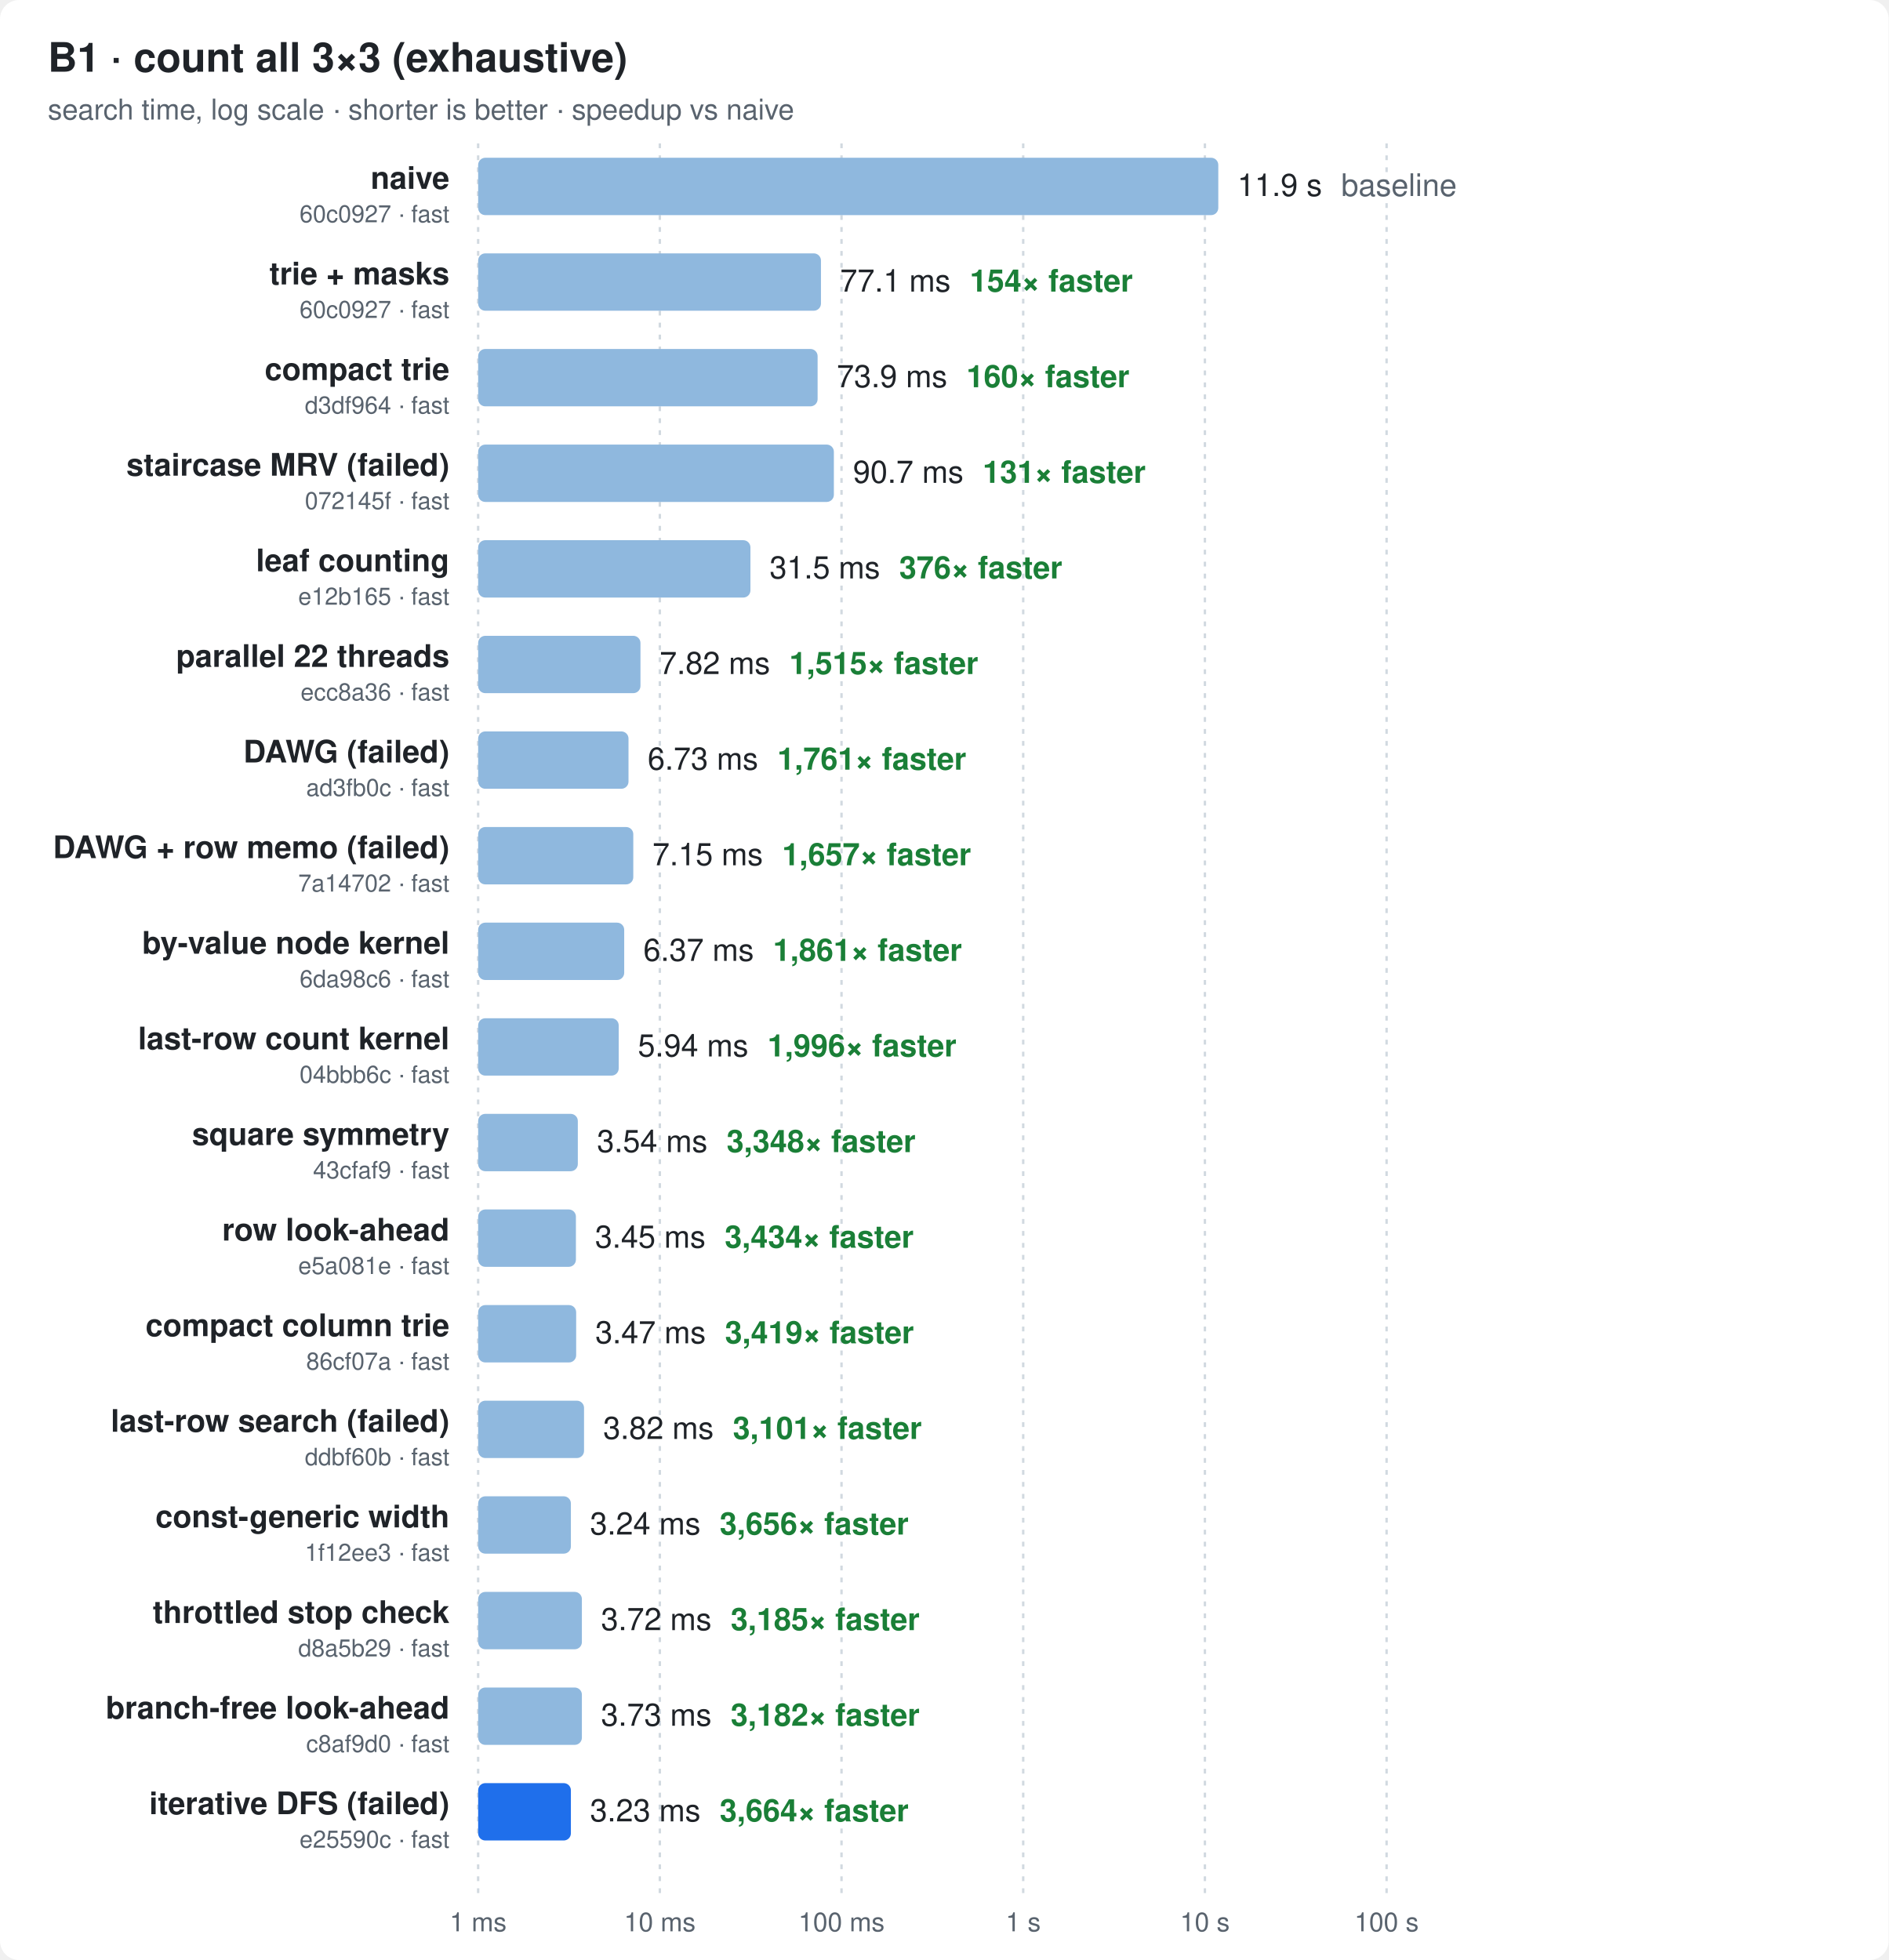
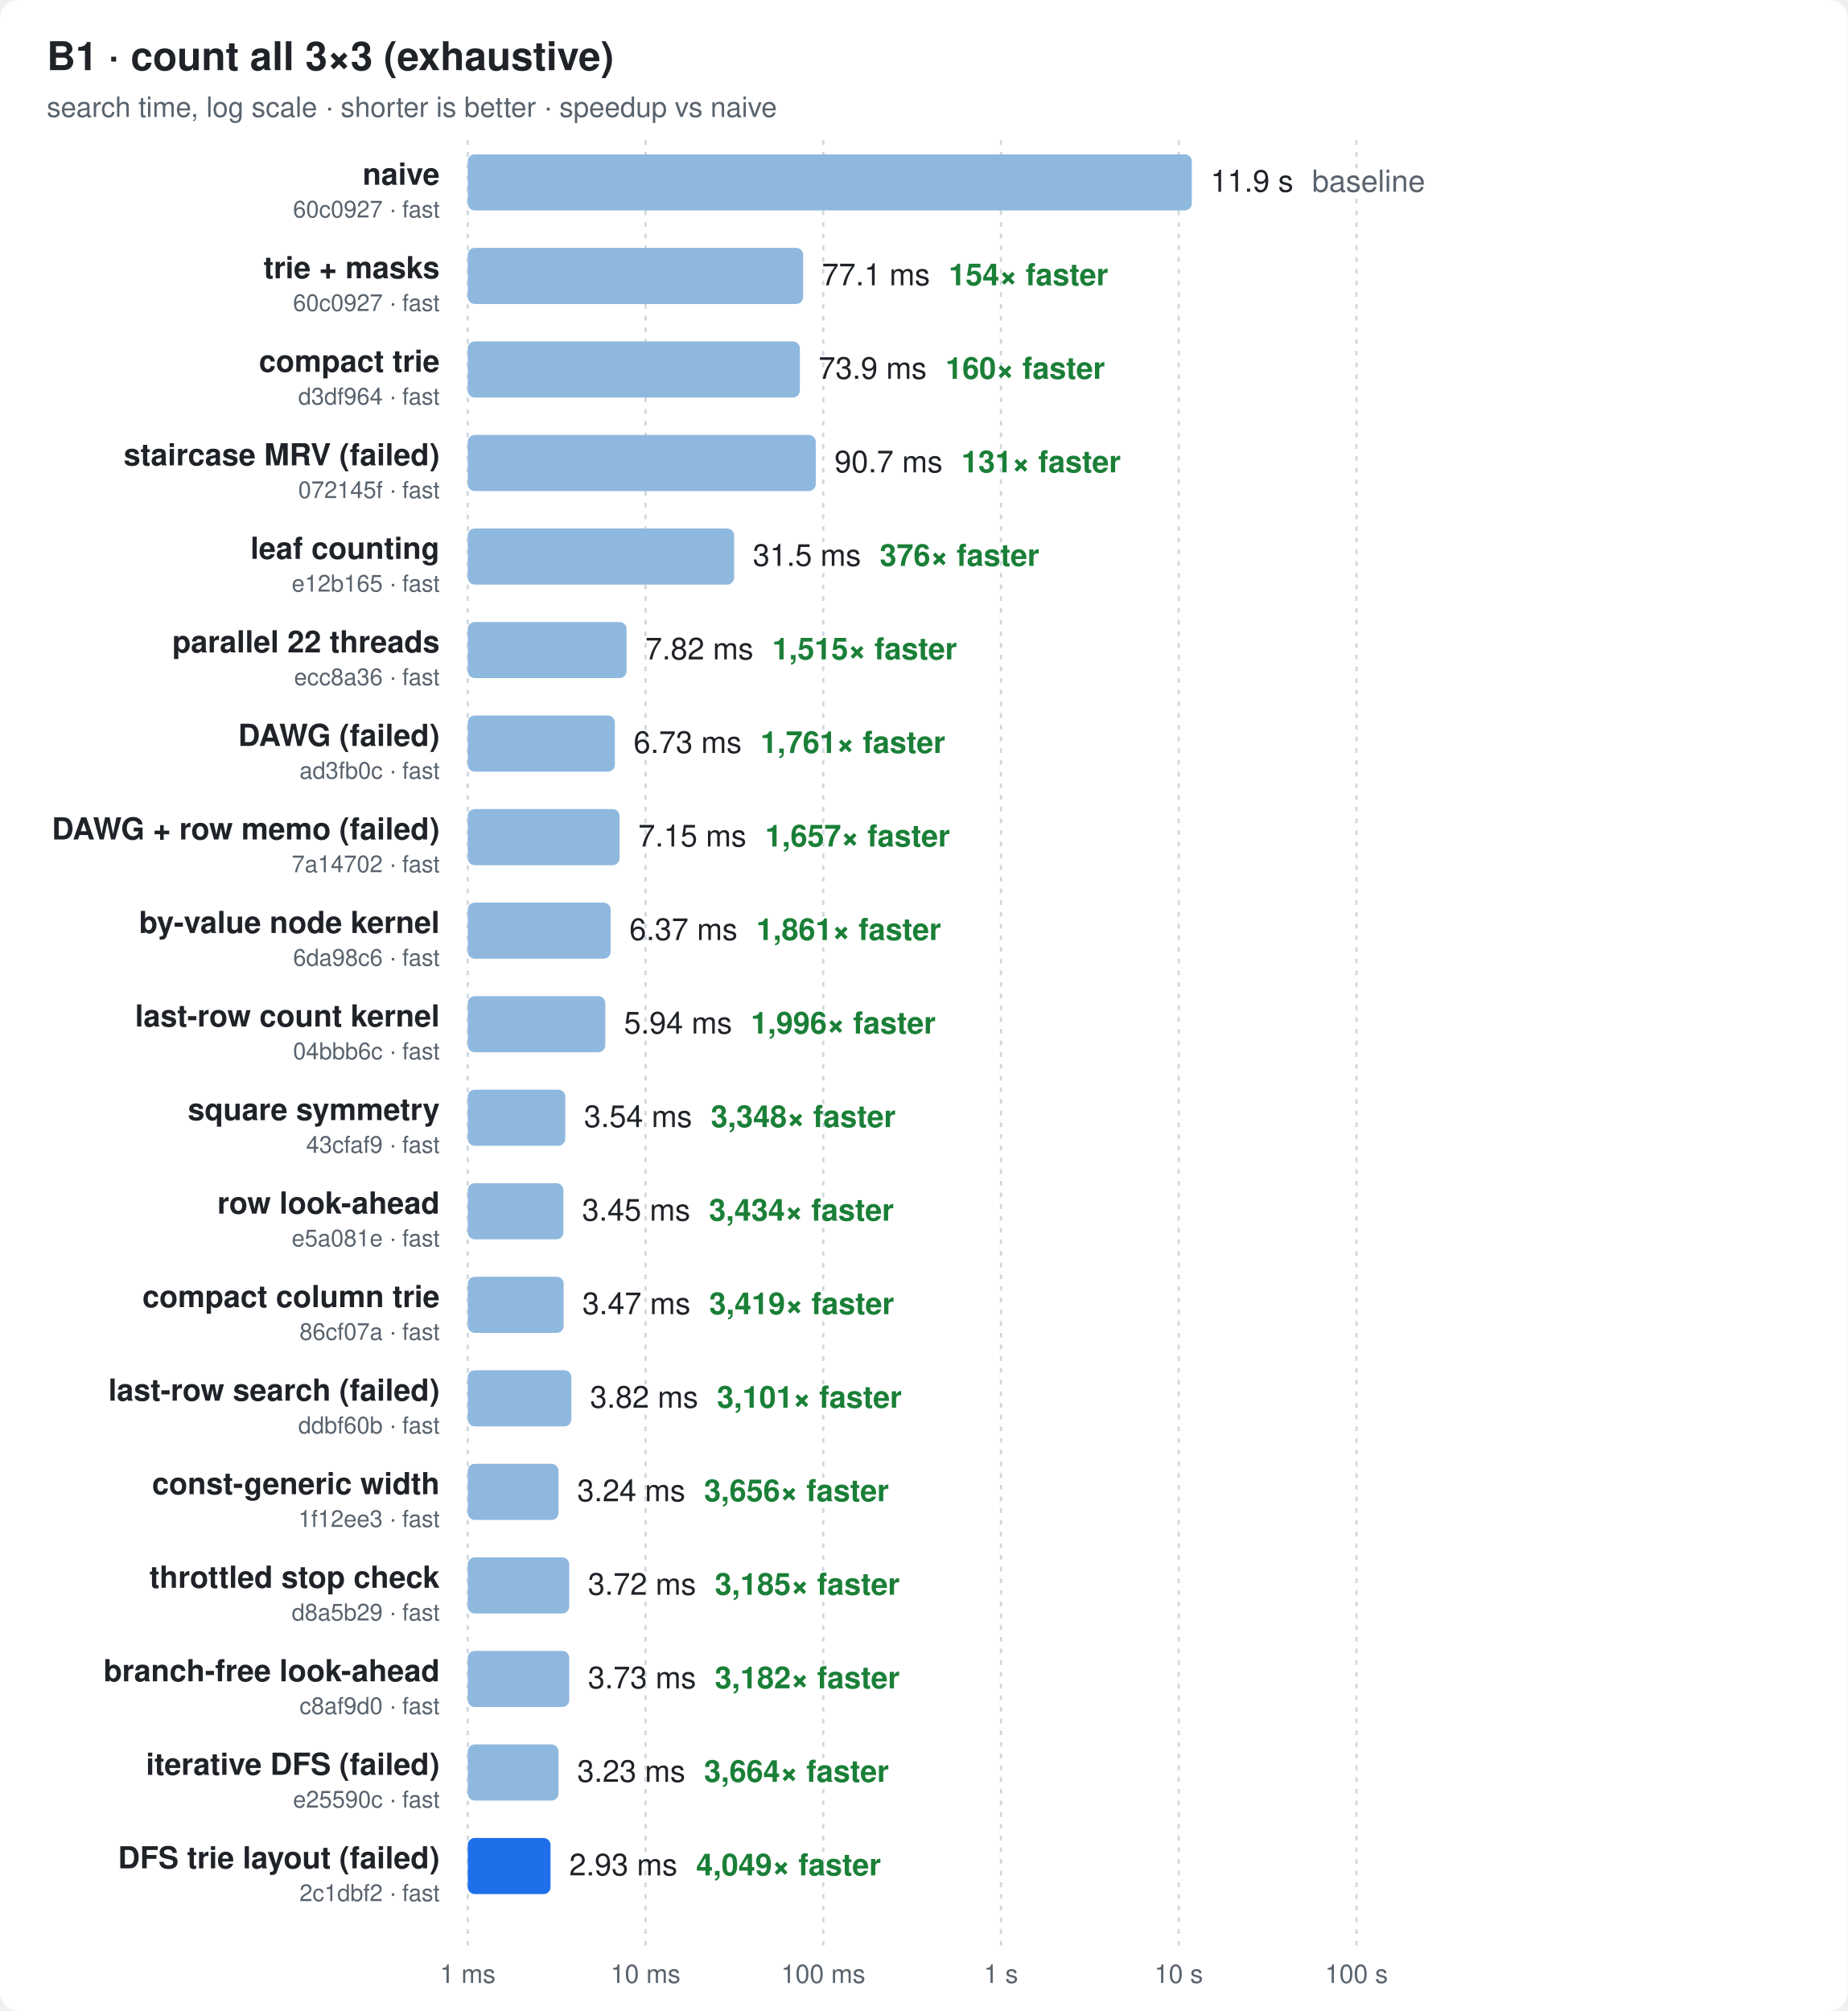
- <svg xmlns="http://www.w3.org/2000/svg" width="790" height="820" viewBox="0 0 790 820" font-family="ui-sans-serif,-apple-system,Segoe UI,Helvetica,Arial,sans-serif">
+ <svg xmlns="http://www.w3.org/2000/svg" width="790" height="860" viewBox="0 0 790 860" font-family="ui-sans-serif,-apple-system,Segoe UI,Helvetica,Arial,sans-serif">
  <style>
  .bg{fill:#ffffff} .t{fill:#1f2328} .m{fill:#59636e} .g{stroke:#d1d9e0}
  .bar{fill:#8fb8de} .best{fill:#1f6feb} .x{fill:#1a7f37;font-weight:600}
  @media (prefers-color-scheme: dark){
    .bg{fill:#0d1117} .t{fill:#e6edf3} .m{fill:#9198a1} .g{stroke:#30363d}
    .bar{fill:#2f5f8f} .best{fill:#4493f8} .x{fill:#3fb950}
  }
</style>
-   <rect class="bg" width="790" height="820" rx="8" />
+   <rect class="bg" width="790" height="860" rx="8" />
  <text class="t" x="20" y="30" font-size="17" font-weight="700">B1 · count all 3×3 (exhaustive)</text>
  <text class="m" x="20" y="50" font-size="12">search time, log scale · shorter is better · speedup vs naive</text>
-   <line class="g" x1="200.0" x2="200.0" y1="60" y2="792" stroke-dasharray="2 3" />
-   <text class="m" x="200.0" y="808" font-size="11" text-anchor="middle">1 ms</text>
-   <line class="g" x1="276.0" x2="276.0" y1="60" y2="792" stroke-dasharray="2 3" />
-   <text class="m" x="276.0" y="808" font-size="11" text-anchor="middle">10 ms</text>
-   <line class="g" x1="352.0" x2="352.0" y1="60" y2="792" stroke-dasharray="2 3" />
-   <text class="m" x="352.0" y="808" font-size="11" text-anchor="middle">100 ms</text>
-   <line class="g" x1="428.0" x2="428.0" y1="60" y2="792" stroke-dasharray="2 3" />
-   <text class="m" x="428.0" y="808" font-size="11" text-anchor="middle">1 s</text>
-   <line class="g" x1="504.0" x2="504.0" y1="60" y2="792" stroke-dasharray="2 3" />
-   <text class="m" x="504.0" y="808" font-size="11" text-anchor="middle">10 s</text>
-   <line class="g" x1="580.0" x2="580.0" y1="60" y2="792" stroke-dasharray="2 3" />
-   <text class="m" x="580.0" y="808" font-size="11" text-anchor="middle">100 s</text>
+   <line class="g" x1="200.0" x2="200.0" y1="60" y2="832" stroke-dasharray="2 3" />
+   <text class="m" x="200.0" y="848" font-size="11" text-anchor="middle">1 ms</text>
+   <line class="g" x1="276.0" x2="276.0" y1="60" y2="832" stroke-dasharray="2 3" />
+   <text class="m" x="276.0" y="848" font-size="11" text-anchor="middle">10 ms</text>
+   <line class="g" x1="352.0" x2="352.0" y1="60" y2="832" stroke-dasharray="2 3" />
+   <text class="m" x="352.0" y="848" font-size="11" text-anchor="middle">100 ms</text>
+   <line class="g" x1="428.0" x2="428.0" y1="60" y2="832" stroke-dasharray="2 3" />
+   <text class="m" x="428.0" y="848" font-size="11" text-anchor="middle">1 s</text>
+   <line class="g" x1="504.0" x2="504.0" y1="60" y2="832" stroke-dasharray="2 3" />
+   <text class="m" x="504.0" y="848" font-size="11" text-anchor="middle">10 s</text>
+   <line class="g" x1="580.0" x2="580.0" y1="60" y2="832" stroke-dasharray="2 3" />
+   <text class="m" x="580.0" y="848" font-size="11" text-anchor="middle">100 s</text>
  <text class="t" x="188" y="79.0" font-size="13" font-weight="600" text-anchor="end">naive</text>
  <text class="m" x="188" y="93.0" font-size="10" text-anchor="end">60c0927 · fast</text>
  <rect class="bar" x="200" y="66" width="309.6" height="24" rx="3" />
  <text class="t" x="517.6" y="82.0" font-size="13">11.9 s<tspan class="m" dx="8">baseline</tspan>
  </text>
  <text class="t" x="188" y="119.0" font-size="13" font-weight="600" text-anchor="end">trie + masks</text>
  <text class="m" x="188" y="133.0" font-size="10" text-anchor="end">60c0927 · fast</text>
  <rect class="bar" x="200" y="106" width="143.4" height="24" rx="3" />
  <text class="t" x="351.4" y="122.0" font-size="13">77.1 ms<tspan class="x" dx="8">154× faster</tspan>
  </text>
  <text class="t" x="188" y="159.0" font-size="13" font-weight="600" text-anchor="end">compact trie</text>
  <text class="m" x="188" y="173.0" font-size="10" text-anchor="end">d3df964 · fast</text>
  <rect class="bar" x="200" y="146" width="142.0" height="24" rx="3" />
  <text class="t" x="350.0" y="162.0" font-size="13">73.9 ms<tspan class="x" dx="8">160× faster</tspan>
  </text>
  <text class="t" x="188" y="199.0" font-size="13" font-weight="600" text-anchor="end">staircase MRV (failed)</text>
  <text class="m" x="188" y="213.0" font-size="10" text-anchor="end">072145f · fast</text>
  <rect class="bar" x="200" y="186" width="148.8" height="24" rx="3" />
  <text class="t" x="356.8" y="202.0" font-size="13">90.7 ms<tspan class="x" dx="8">131× faster</tspan>
  </text>
  <text class="t" x="188" y="239.0" font-size="13" font-weight="600" text-anchor="end">leaf counting</text>
  <text class="m" x="188" y="253.0" font-size="10" text-anchor="end">e12b165 · fast</text>
  <rect class="bar" x="200" y="226" width="113.9" height="24" rx="3" />
  <text class="t" x="321.9" y="242.0" font-size="13">31.5 ms<tspan class="x" dx="8">376× faster</tspan>
  </text>
  <text class="t" x="188" y="279.0" font-size="13" font-weight="600" text-anchor="end">parallel 22 threads</text>
  <text class="m" x="188" y="293.0" font-size="10" text-anchor="end">ecc8a36 · fast</text>
  <rect class="bar" x="200" y="266" width="67.9" height="24" rx="3" />
  <text class="t" x="275.9" y="282.0" font-size="13">7.82 ms<tspan class="x" dx="8">1,515× faster</tspan>
  </text>
  <text class="t" x="188" y="319.0" font-size="13" font-weight="600" text-anchor="end">DAWG (failed)</text>
  <text class="m" x="188" y="333.0" font-size="10" text-anchor="end">ad3fb0c · fast</text>
  <rect class="bar" x="200" y="306" width="62.9" height="24" rx="3" />
  <text class="t" x="270.9" y="322.0" font-size="13">6.73 ms<tspan class="x" dx="8">1,761× faster</tspan>
  </text>
  <text class="t" x="188" y="359.0" font-size="13" font-weight="600" text-anchor="end">DAWG + row memo (failed)</text>
  <text class="m" x="188" y="373.0" font-size="10" text-anchor="end">7a14702 · fast</text>
  <rect class="bar" x="200" y="346" width="64.9" height="24" rx="3" />
  <text class="t" x="272.9" y="362.0" font-size="13">7.15 ms<tspan class="x" dx="8">1,657× faster</tspan>
  </text>
  <text class="t" x="188" y="399.0" font-size="13" font-weight="600" text-anchor="end">by-value node kernel</text>
  <text class="m" x="188" y="413.0" font-size="10" text-anchor="end">6da98c6 · fast</text>
  <rect class="bar" x="200" y="386" width="61.1" height="24" rx="3" />
  <text class="t" x="269.1" y="402.0" font-size="13">6.37 ms<tspan class="x" dx="8">1,861× faster</tspan>
  </text>
  <text class="t" x="188" y="439.0" font-size="13" font-weight="600" text-anchor="end">last-row count kernel</text>
  <text class="m" x="188" y="453.0" font-size="10" text-anchor="end">04bbb6c · fast</text>
  <rect class="bar" x="200" y="426" width="58.8" height="24" rx="3" />
  <text class="t" x="266.8" y="442.0" font-size="13">5.94 ms<tspan class="x" dx="8">1,996× faster</tspan>
  </text>
  <text class="t" x="188" y="479.0" font-size="13" font-weight="600" text-anchor="end">square symmetry</text>
  <text class="m" x="188" y="493.0" font-size="10" text-anchor="end">43cfaf9 · fast</text>
  <rect class="bar" x="200" y="466" width="41.7" height="24" rx="3" />
  <text class="t" x="249.7" y="482.0" font-size="13">3.54 ms<tspan class="x" dx="8">3,348× faster</tspan>
  </text>
  <text class="t" x="188" y="519.0" font-size="13" font-weight="600" text-anchor="end">row look-ahead</text>
  <text class="m" x="188" y="533.0" font-size="10" text-anchor="end">e5a081e · fast</text>
  <rect class="bar" x="200" y="506" width="40.9" height="24" rx="3" />
  <text class="t" x="248.9" y="522.0" font-size="13">3.45 ms<tspan class="x" dx="8">3,434× faster</tspan>
  </text>
  <text class="t" x="188" y="559.0" font-size="13" font-weight="600" text-anchor="end">compact column trie</text>
  <text class="m" x="188" y="573.0" font-size="10" text-anchor="end">86cf07a · fast</text>
  <rect class="bar" x="200" y="546" width="41.0" height="24" rx="3" />
  <text class="t" x="249.0" y="562.0" font-size="13">3.47 ms<tspan class="x" dx="8">3,419× faster</tspan>
  </text>
  <text class="t" x="188" y="599.0" font-size="13" font-weight="600" text-anchor="end">last-row search (failed)</text>
  <text class="m" x="188" y="613.0" font-size="10" text-anchor="end">ddbf60b · fast</text>
  <rect class="bar" x="200" y="586" width="44.3" height="24" rx="3" />
  <text class="t" x="252.3" y="602.0" font-size="13">3.82 ms<tspan class="x" dx="8">3,101× faster</tspan>
  </text>
  <text class="t" x="188" y="639.0" font-size="13" font-weight="600" text-anchor="end">const-generic width</text>
  <text class="m" x="188" y="653.0" font-size="10" text-anchor="end">1f12ee3 · fast</text>
  <rect class="bar" x="200" y="626" width="38.8" height="24" rx="3" />
  <text class="t" x="246.8" y="642.0" font-size="13">3.24 ms<tspan class="x" dx="8">3,656× faster</tspan>
  </text>
  <text class="t" x="188" y="679.0" font-size="13" font-weight="600" text-anchor="end">throttled stop check</text>
  <text class="m" x="188" y="693.0" font-size="10" text-anchor="end">d8a5b29 · fast</text>
  <rect class="bar" x="200" y="666" width="43.4" height="24" rx="3" />
  <text class="t" x="251.4" y="682.0" font-size="13">3.72 ms<tspan class="x" dx="8">3,185× faster</tspan>
  </text>
  <text class="t" x="188" y="719.0" font-size="13" font-weight="600" text-anchor="end">branch-free look-ahead</text>
  <text class="m" x="188" y="733.0" font-size="10" text-anchor="end">c8af9d0 · fast</text>
  <rect class="bar" x="200" y="706" width="43.4" height="24" rx="3" />
  <text class="t" x="251.4" y="722.0" font-size="13">3.73 ms<tspan class="x" dx="8">3,182× faster</tspan>
  </text>
  <text class="t" x="188" y="759.0" font-size="13" font-weight="600" text-anchor="end">iterative DFS (failed)</text>
  <text class="m" x="188" y="773.0" font-size="10" text-anchor="end">e25590c · fast</text>
-   <rect class="best" x="200" y="746" width="38.8" height="24" rx="3" />
+   <rect class="bar" x="200" y="746" width="38.8" height="24" rx="3" />
  <text class="t" x="246.8" y="762.0" font-size="13">3.23 ms<tspan class="x" dx="8">3,664× faster</tspan>
  </text>
+   <text class="t" x="188" y="799.0" font-size="13" font-weight="600" text-anchor="end">DFS trie layout (failed)</text>
+   <text class="m" x="188" y="813.0" font-size="10" text-anchor="end">2c1dbf2 · fast</text>
+   <rect class="best" x="200" y="786" width="35.4" height="24" rx="3" />
+   <text class="t" x="243.4" y="802.0" font-size="13">2.93 ms<tspan class="x" dx="8">4,049× faster</tspan>
+   </text>
</svg>
